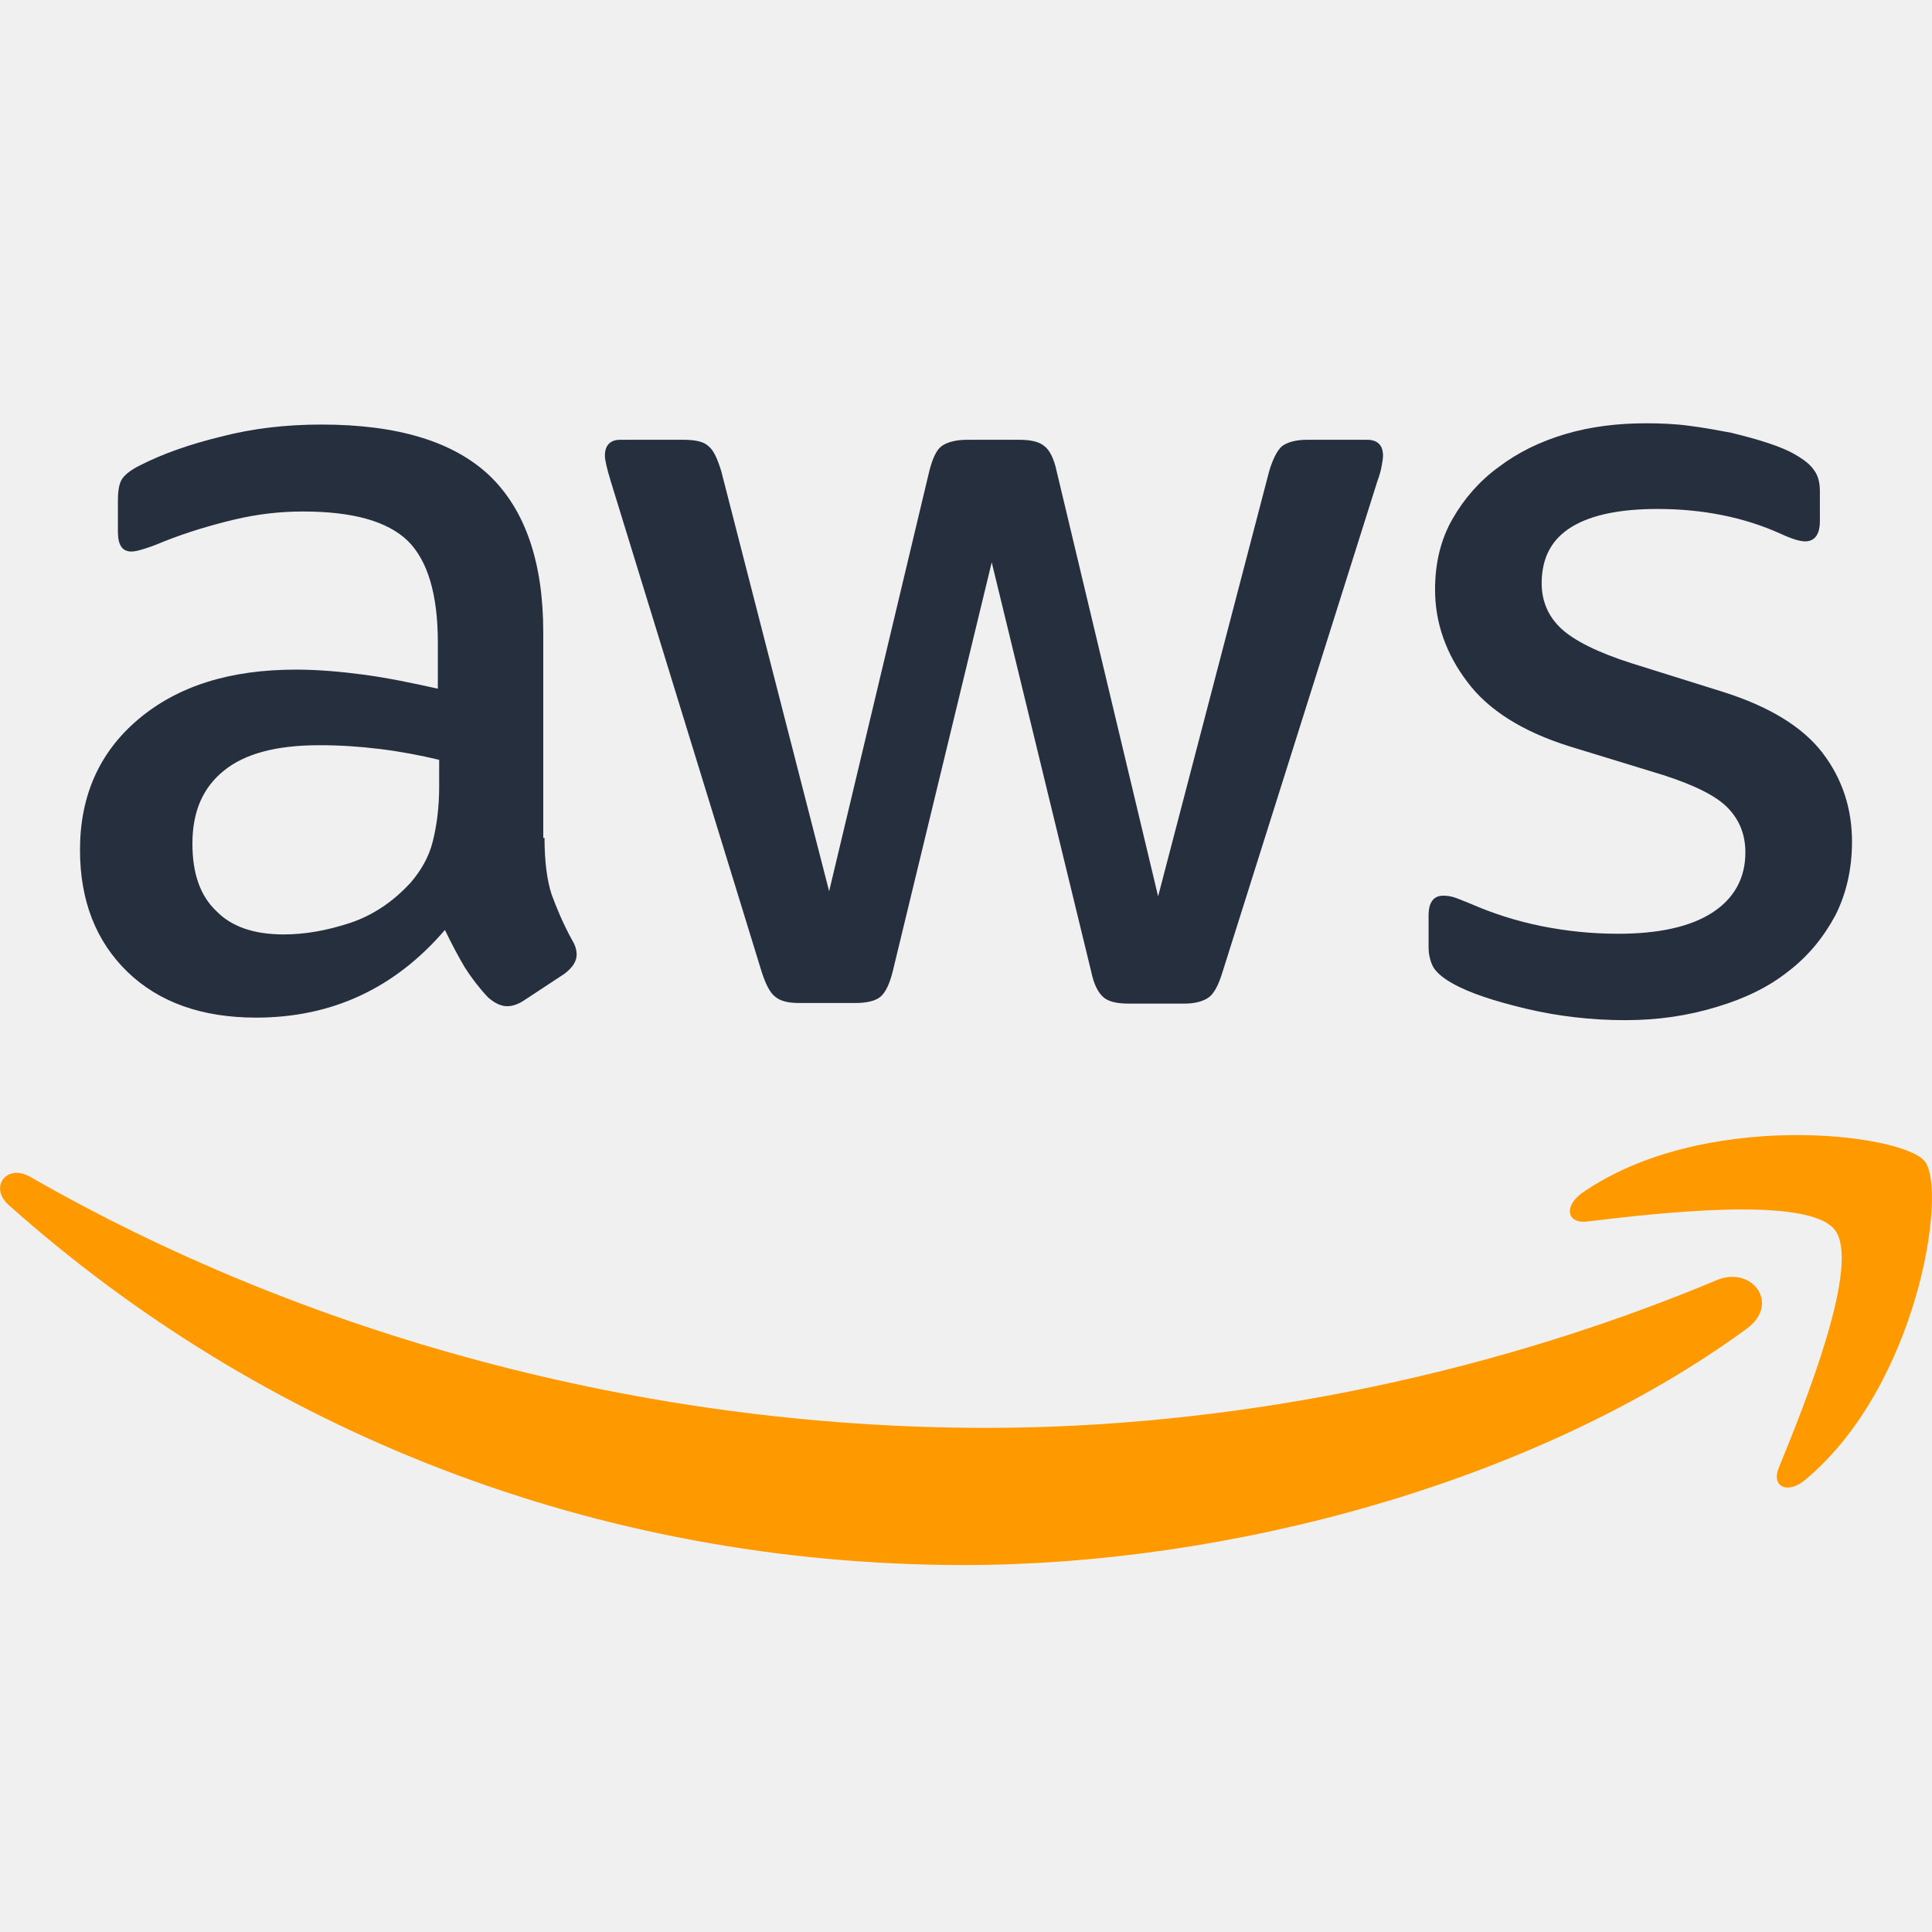
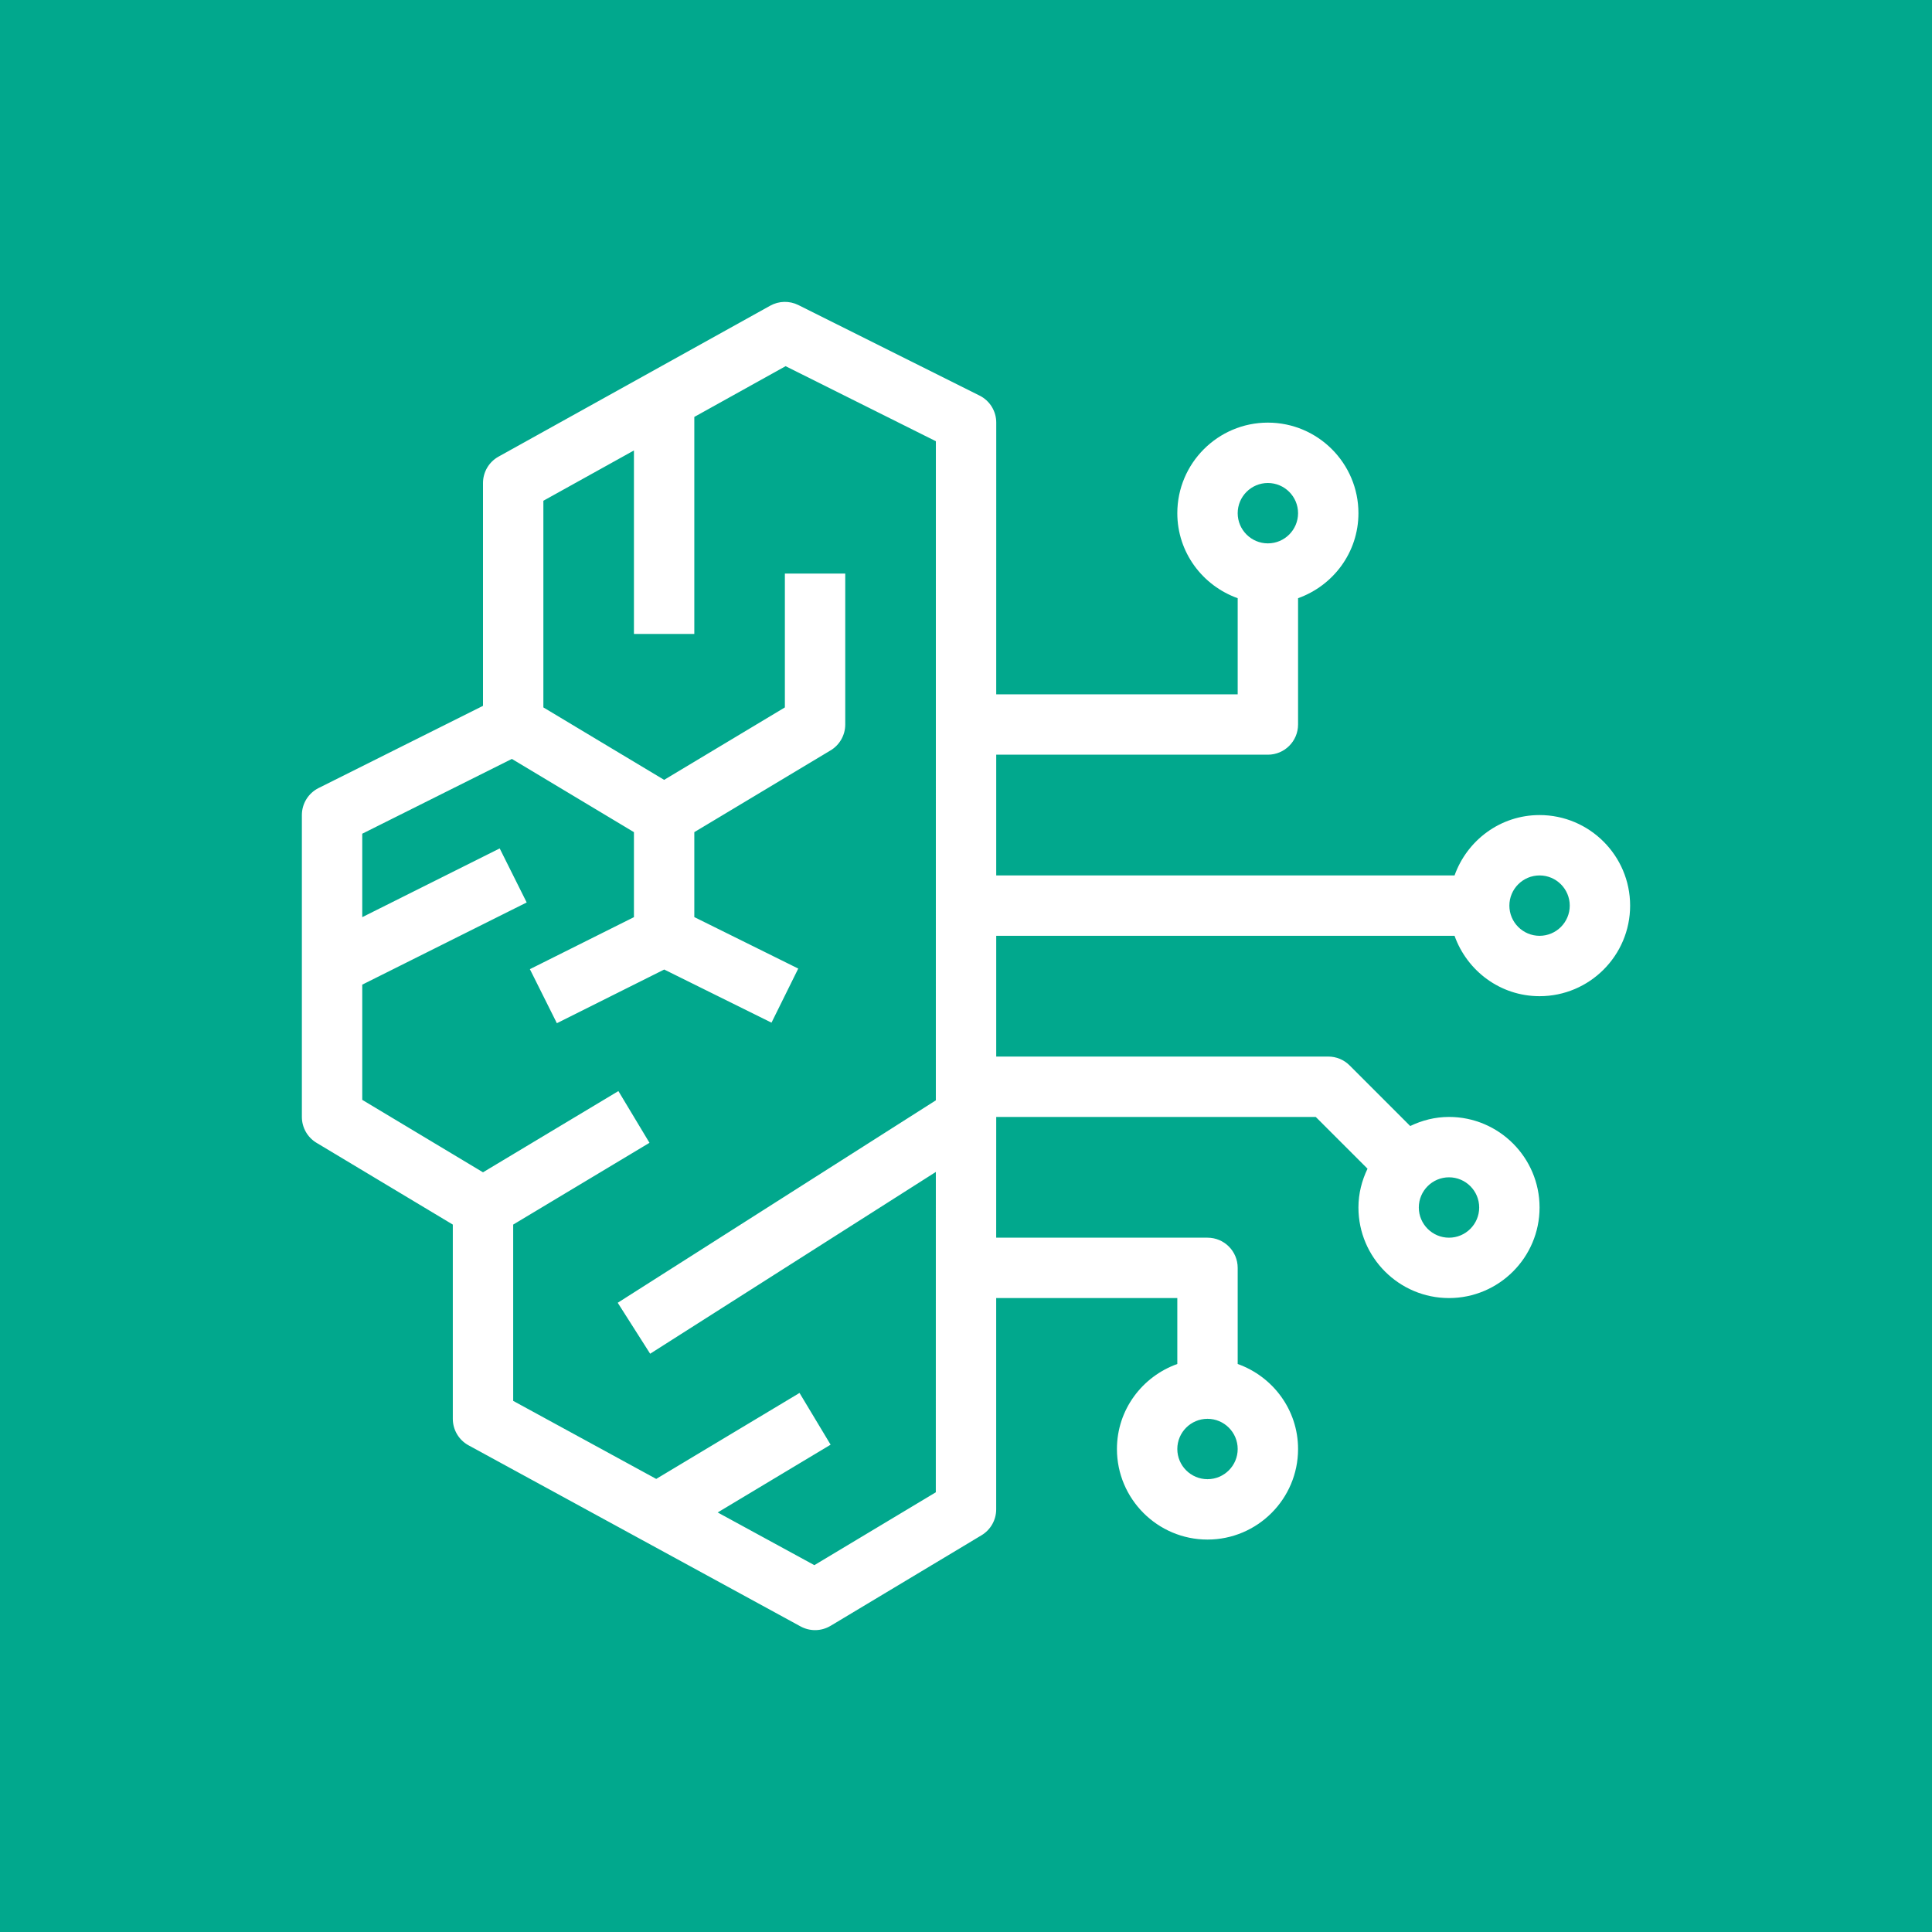
- <svg xmlns="http://www.w3.org/2000/svg" width="32" height="32" viewBox="0 0 32 32" fill="none">
-   <path d="M9.019 13.878C9.019 14.268 9.061 14.583 9.136 14.814C9.221 15.046 9.327 15.298 9.476 15.572C9.53 15.656 9.551 15.74 9.551 15.814C9.551 15.919 9.487 16.024 9.349 16.129L8.678 16.571C8.583 16.634 8.487 16.666 8.402 16.666C8.295 16.666 8.189 16.613 8.082 16.518C7.933 16.36 7.806 16.192 7.699 16.024C7.593 15.845 7.486 15.645 7.369 15.403C6.539 16.371 5.496 16.855 4.241 16.855C3.347 16.855 2.634 16.602 2.112 16.098C1.591 15.593 1.325 14.92 1.325 14.078C1.325 13.184 1.644 12.459 2.293 11.912C2.942 11.365 3.804 11.091 4.9 11.091C5.262 11.091 5.635 11.123 6.028 11.175C6.422 11.228 6.827 11.312 7.252 11.407V10.639C7.252 9.84 7.082 9.282 6.752 8.956C6.412 8.63 5.837 8.472 5.017 8.472C4.645 8.472 4.262 8.514 3.868 8.609C3.474 8.704 3.091 8.819 2.719 8.967C2.549 9.04 2.421 9.082 2.346 9.103C2.272 9.125 2.219 9.135 2.176 9.135C2.027 9.135 1.953 9.03 1.953 8.809V8.294C1.953 8.125 1.974 7.999 2.027 7.926C2.08 7.852 2.176 7.778 2.325 7.705C2.698 7.515 3.144 7.358 3.666 7.231C4.187 7.095 4.741 7.032 5.326 7.032C6.592 7.032 7.518 7.316 8.114 7.883C8.7 8.451 8.998 9.314 8.998 10.471V13.878H9.019ZM4.698 15.477C5.049 15.477 5.411 15.414 5.794 15.288C6.177 15.162 6.518 14.93 6.805 14.615C6.976 14.415 7.103 14.194 7.167 13.941C7.231 13.689 7.274 13.384 7.274 13.027V12.585C6.965 12.511 6.635 12.448 6.295 12.406C5.954 12.364 5.624 12.343 5.294 12.343C4.581 12.343 4.06 12.48 3.709 12.764C3.357 13.047 3.187 13.447 3.187 13.973C3.187 14.467 3.315 14.835 3.581 15.088C3.836 15.351 4.209 15.477 4.698 15.477ZM13.244 16.613C13.052 16.613 12.925 16.581 12.839 16.508C12.754 16.445 12.68 16.297 12.616 16.098L10.115 7.968C10.051 7.757 10.019 7.621 10.019 7.547C10.019 7.379 10.104 7.284 10.275 7.284H11.318C11.52 7.284 11.658 7.316 11.733 7.389C11.818 7.452 11.882 7.599 11.945 7.799L13.733 14.762L15.393 7.799C15.447 7.589 15.511 7.452 15.596 7.389C15.681 7.326 15.83 7.284 16.021 7.284H16.873C17.075 7.284 17.213 7.316 17.298 7.389C17.384 7.452 17.458 7.599 17.5 7.799L19.182 14.846L21.023 7.799C21.087 7.589 21.161 7.452 21.236 7.389C21.321 7.326 21.459 7.284 21.651 7.284H22.641C22.811 7.284 22.907 7.368 22.907 7.547C22.907 7.599 22.896 7.652 22.885 7.715C22.875 7.778 22.854 7.862 22.811 7.978L20.246 16.108C20.182 16.318 20.108 16.455 20.023 16.518C19.938 16.581 19.799 16.623 19.618 16.623H18.703C18.501 16.623 18.363 16.592 18.277 16.518C18.192 16.445 18.118 16.308 18.075 16.098L16.426 9.314L14.787 16.087C14.734 16.297 14.67 16.434 14.585 16.508C14.499 16.581 14.351 16.613 14.159 16.613H13.244ZM26.919 16.897C26.365 16.897 25.812 16.834 25.28 16.708C24.748 16.581 24.333 16.445 24.056 16.287C23.886 16.192 23.769 16.087 23.726 15.992C23.683 15.898 23.662 15.793 23.662 15.698V15.162C23.662 14.941 23.747 14.835 23.907 14.835C23.971 14.835 24.035 14.846 24.099 14.867C24.162 14.888 24.258 14.93 24.365 14.972C24.727 15.13 25.12 15.256 25.535 15.34C25.961 15.425 26.376 15.466 26.802 15.466C27.472 15.466 27.994 15.351 28.355 15.12C28.717 14.888 28.909 14.552 28.909 14.12C28.909 13.826 28.813 13.584 28.621 13.384C28.43 13.184 28.068 13.005 27.547 12.837L26.003 12.364C25.227 12.122 24.652 11.764 24.301 11.291C23.95 10.828 23.769 10.313 23.769 9.766C23.769 9.324 23.864 8.935 24.056 8.599C24.248 8.262 24.503 7.968 24.822 7.736C25.142 7.494 25.503 7.316 25.929 7.189C26.355 7.063 26.802 7.011 27.27 7.011C27.504 7.011 27.749 7.021 27.983 7.053C28.228 7.084 28.451 7.126 28.675 7.168C28.887 7.221 29.09 7.273 29.281 7.337C29.473 7.4 29.622 7.463 29.728 7.526C29.877 7.61 29.984 7.694 30.047 7.789C30.111 7.873 30.143 7.989 30.143 8.136V8.63C30.143 8.851 30.058 8.967 29.898 8.967C29.813 8.967 29.675 8.925 29.494 8.841C28.887 8.567 28.206 8.43 27.451 8.43C26.844 8.43 26.365 8.525 26.035 8.725C25.706 8.925 25.535 9.23 25.535 9.661C25.535 9.955 25.642 10.208 25.855 10.408C26.067 10.607 26.461 10.807 27.025 10.986L28.536 11.459C29.302 11.701 29.856 12.038 30.186 12.469C30.516 12.9 30.675 13.395 30.675 13.941C30.675 14.394 30.58 14.804 30.399 15.162C30.207 15.519 29.952 15.835 29.622 16.087C29.292 16.35 28.898 16.539 28.441 16.676C27.962 16.823 27.461 16.897 26.919 16.897Z" fill="#252F3E" />
-   <path fill-rule="evenodd" clip-rule="evenodd" d="M28.93 22.009C25.429 24.565 20.342 25.922 15.968 25.922C9.838 25.922 4.315 23.681 0.143 19.958C-0.187 19.664 0.111 19.264 0.505 19.495C5.017 22.083 10.583 23.65 16.34 23.65C20.225 23.65 24.492 22.85 28.419 21.21C29.004 20.947 29.505 21.588 28.93 22.009Z" fill="#FF9900" />
-   <path fill-rule="evenodd" clip-rule="evenodd" d="M30.388 20.368C29.941 19.8 27.429 20.095 26.291 20.232C25.95 20.274 25.897 19.979 26.206 19.758C28.206 18.37 31.495 18.77 31.878 19.232C32.261 19.706 31.771 22.956 29.898 24.512C29.611 24.754 29.334 24.628 29.462 24.312C29.888 23.271 30.835 20.926 30.388 20.368Z" fill="#FF9900" />
+ <svg xmlns="http://www.w3.org/2000/svg" width="64px" height="64px" viewBox="0 0 64 64" version="1.1">
+   <g id="Icon-Architecture/48/Arch_Amazon-Bedrock_48" stroke="none" stroke-width="1" fill="none" fill-rule="evenodd">
+     <g id="Icon-Architecture-BG/48/Machine-Learning" fill="#01A88D">
+       <rect id="Rectangle" x="0" y="0" width="64" height="64" />
+     </g>
+     <g id="Icon-Service/48/Amazon-Bedrock_48" transform="translate(10, 10)" fill="#FFFFFF">
+       <path d="M41,21 C40.448,21 40,20.551 40,20 C40,19.449 40.448,19 41,19 C41.552,19 42,19.449 42,20 C42,20.551 41.552,21 41,21 L41,21 Z M16.977,41.848 L13.774,40.102 L17.515,37.857 L16.485,36.143 L11.738,38.991 L7,36.406 L7,30.566 L11.515,27.857 L10.485,26.143 L6,28.834 L2,26.434 L2,22.618 L7.447,19.895 L6.553,18.105 L2,20.382 L2,17.618 L6.956,15.14 L11,17.566 L11,20.382 L7.553,22.105 L8.447,23.895 L12.003,22.117 L15.557,23.877 L16.443,22.085 L13,20.38 L13,17.566 L17.515,14.857 C17.815,14.677 18,14.351 18,14 L18,9 L16,9 L16,13.434 L12,15.834 L8,13.434 L8,6.588 L11,4.922 L11,11 L13,11 L13,3.811 L16.024,2.13 L21.002,4.616 L21.001,26.45 L10.463,33.156 L11.537,34.844 L21.001,28.822 L21,39.434 L16.977,41.848 Z M38,29 C38.552,29 39,29.449 39,30 C39,30.551 38.552,31 38,31 C37.448,31 37,30.551 37,30 C37,29.449 37.448,29 38,29 L38,29 Z M30,39 C29.448,39 29,38.551 29,38 C29,37.449 29.448,37 30,37 C30.552,37 31,37.449 31,38 C31,38.551 30.552,39 30,39 L30,39 Z M32,6 C32.552,6 33,6.449 33,7 C33,7.551 32.552,8 32,8 C31.448,8 31,7.551 31,7 C31,6.449 31.448,6 32,6 L32,6 Z M41,17 C39.698,17 38.598,17.839 38.184,19 L23.001,19 L23.001,15 L32,15 C32.553,15 33,14.552 33,14 L33,9.816 C34.161,9.402 35,8.302 35,7 C35,5.346 33.654,4 32,4 C30.346,4 29,5.346 29,7 C29,8.302 29.839,9.402 31,9.816 L31,13 L23.001,13 L23.002,3.998 C23.002,3.619 22.788,3.273 22.449,3.104 L16.447,0.105 C16.151,-0.042 15.803,-0.034 15.515,0.126 L6.515,5.126 C6.197,5.302 6,5.637 6,6 L6,13.382 L0.553,16.105 C0.214,16.275 0,16.621 0,17 L0,27 C0,27.351 0.185,27.677 0.485,27.857 L5,30.566 L5,37 C5,37.366 5.2,37.703 5.521,37.878 L16.521,43.878 C16.671,43.959 16.835,44 17,44 C17.179,44 17.356,43.952 17.515,43.857 L22.515,40.857 C22.815,40.677 23,40.351 23,40 L23,33 L29,33 L29,35.184 C27.839,35.598 27,36.698 27,38 C27,39.654 28.346,41 30,41 C31.654,41 33,39.654 33,38 C33,36.698 32.161,35.598 31,35.184 L31,32 C31,31.448 30.553,31 30,31 L23,31 L23.001,27 L33.586,27 L35.301,28.715 C35.113,29.106 35,29.538 35,30 C35,31.654 36.346,33 38,33 C39.654,33 41,31.654 41,30 C41,28.346 39.654,27 38,27 C37.538,27 37.106,27.113 36.715,27.301 L34.707,25.293 C34.52,25.105 34.266,25 34,25 L23.001,25 L23.001,21 L38.184,21 C38.598,22.161 39.698,23 41,23 C42.654,23 44,21.654 44,20 C44,18.346 42.654,17 41,17 L41,17 Z" id="Fill-3" />
+     </g>
+   </g>
</svg>
